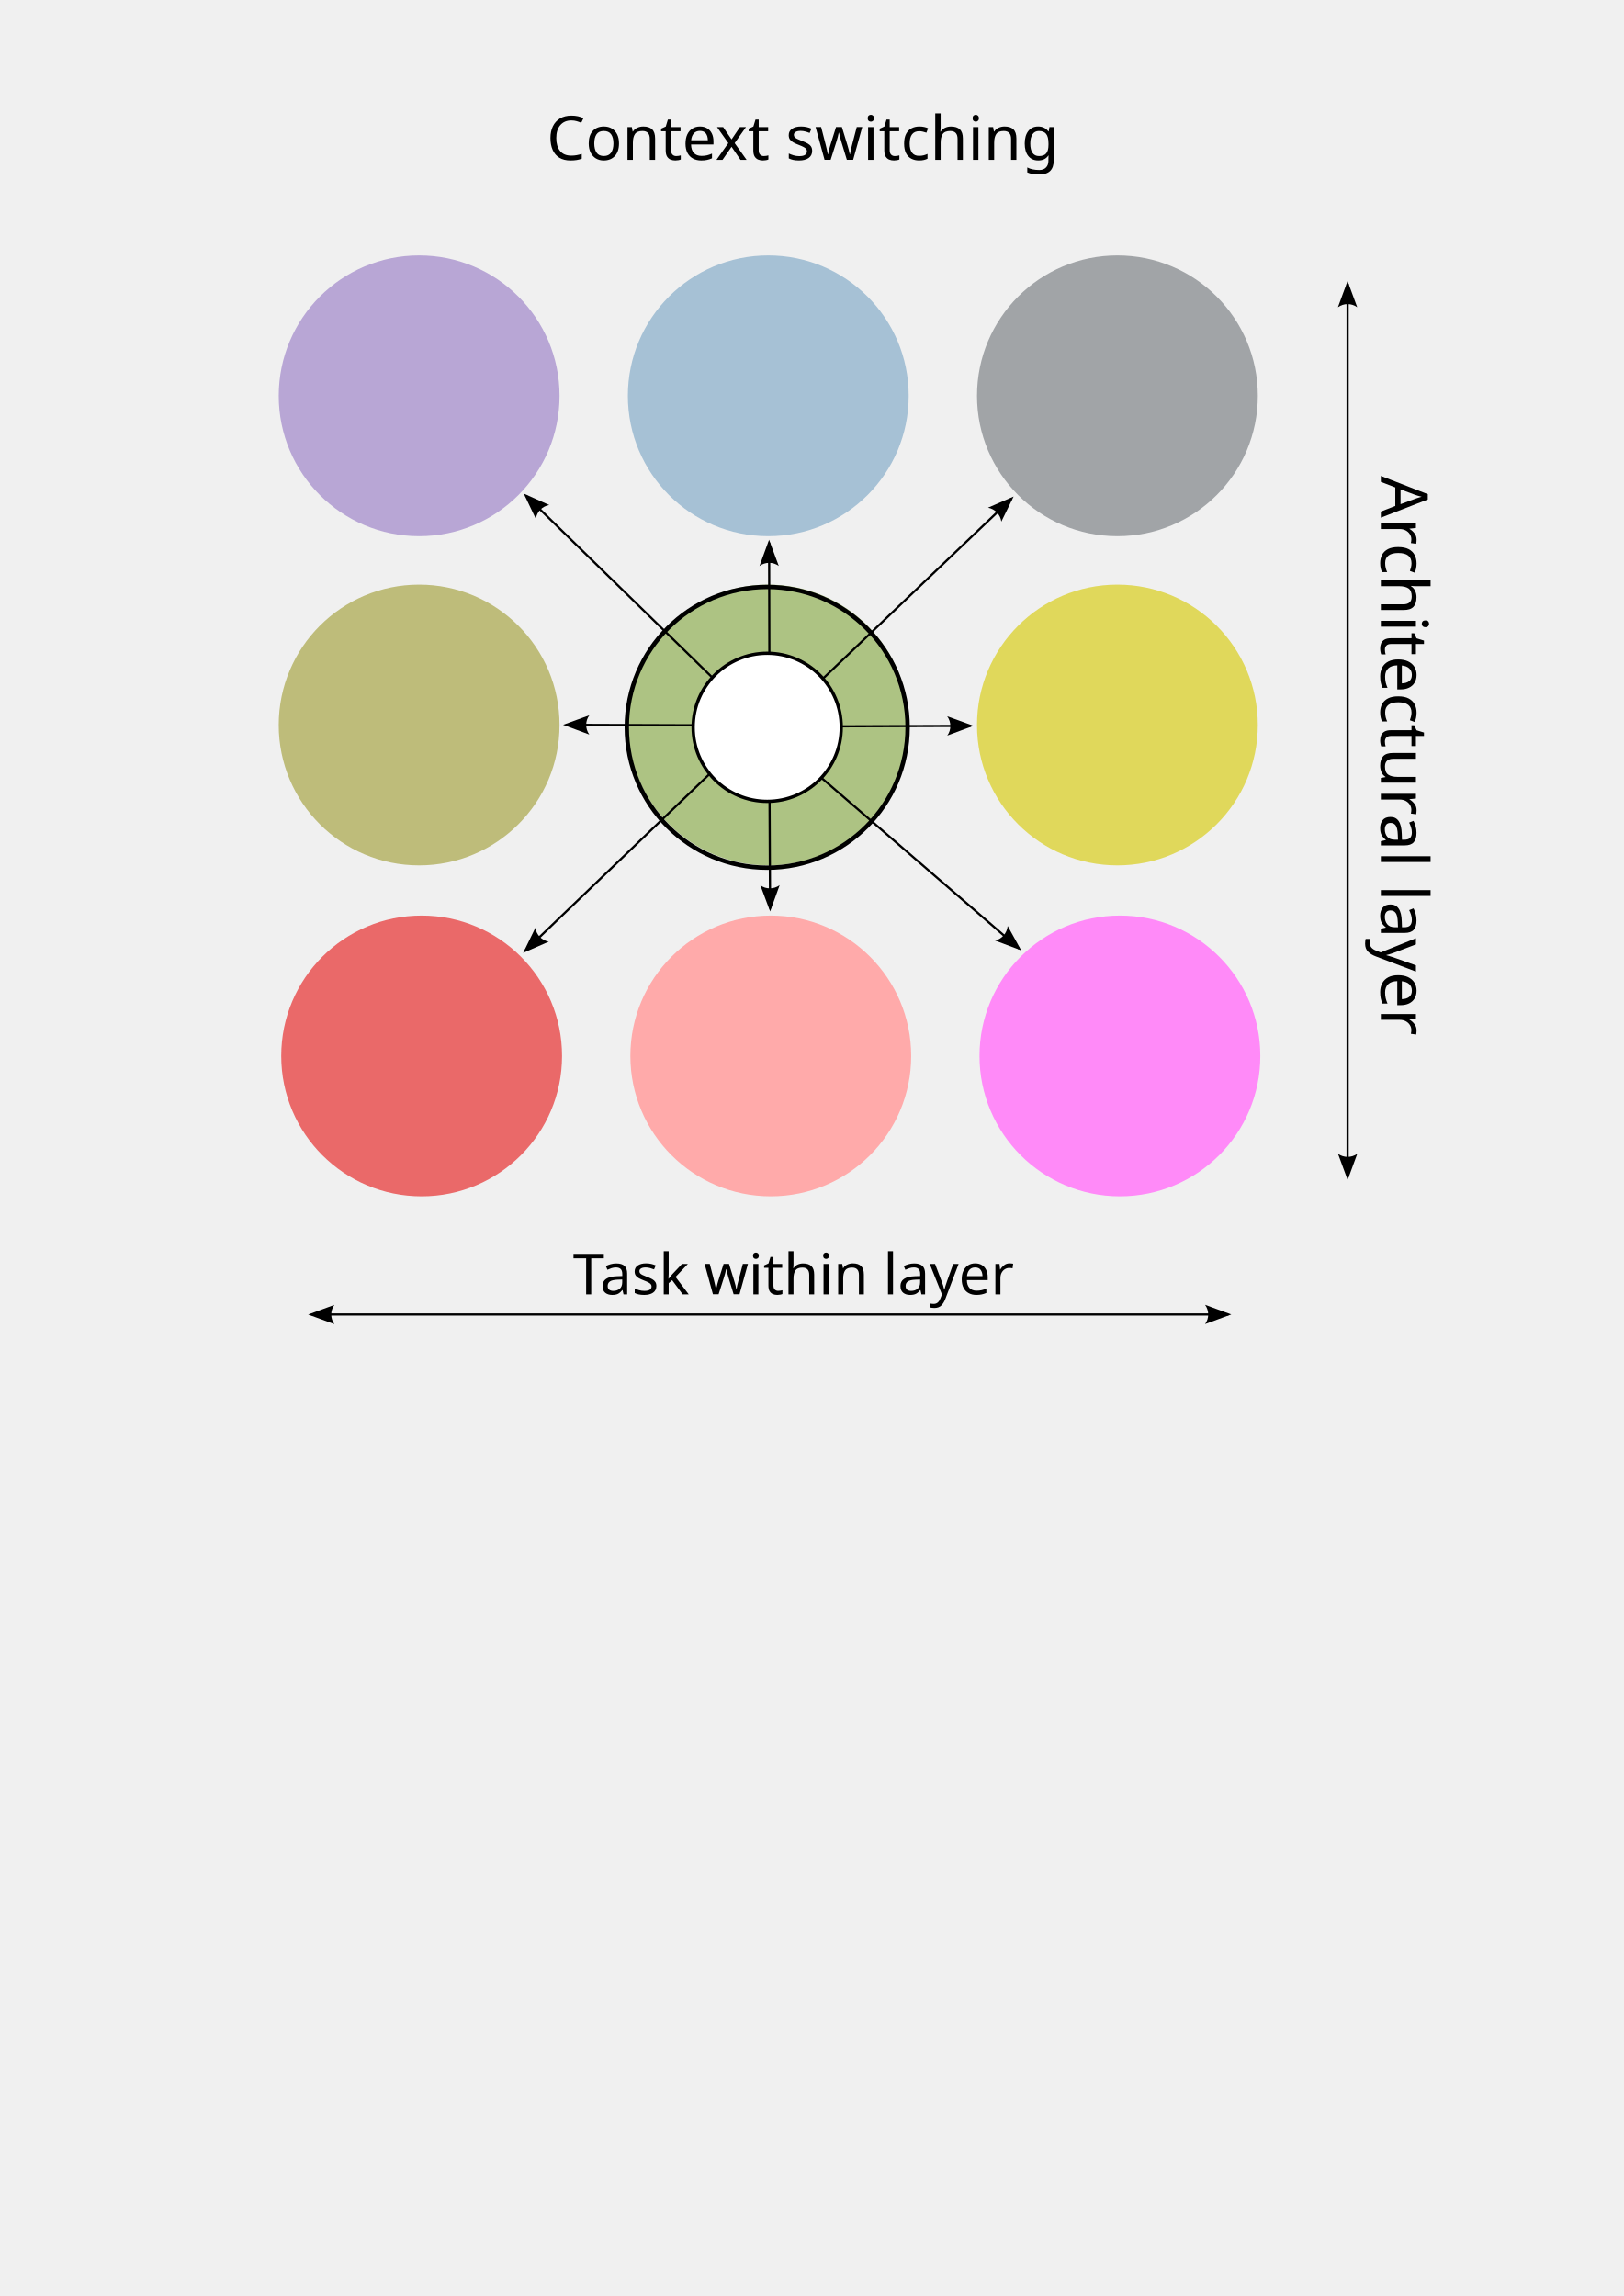
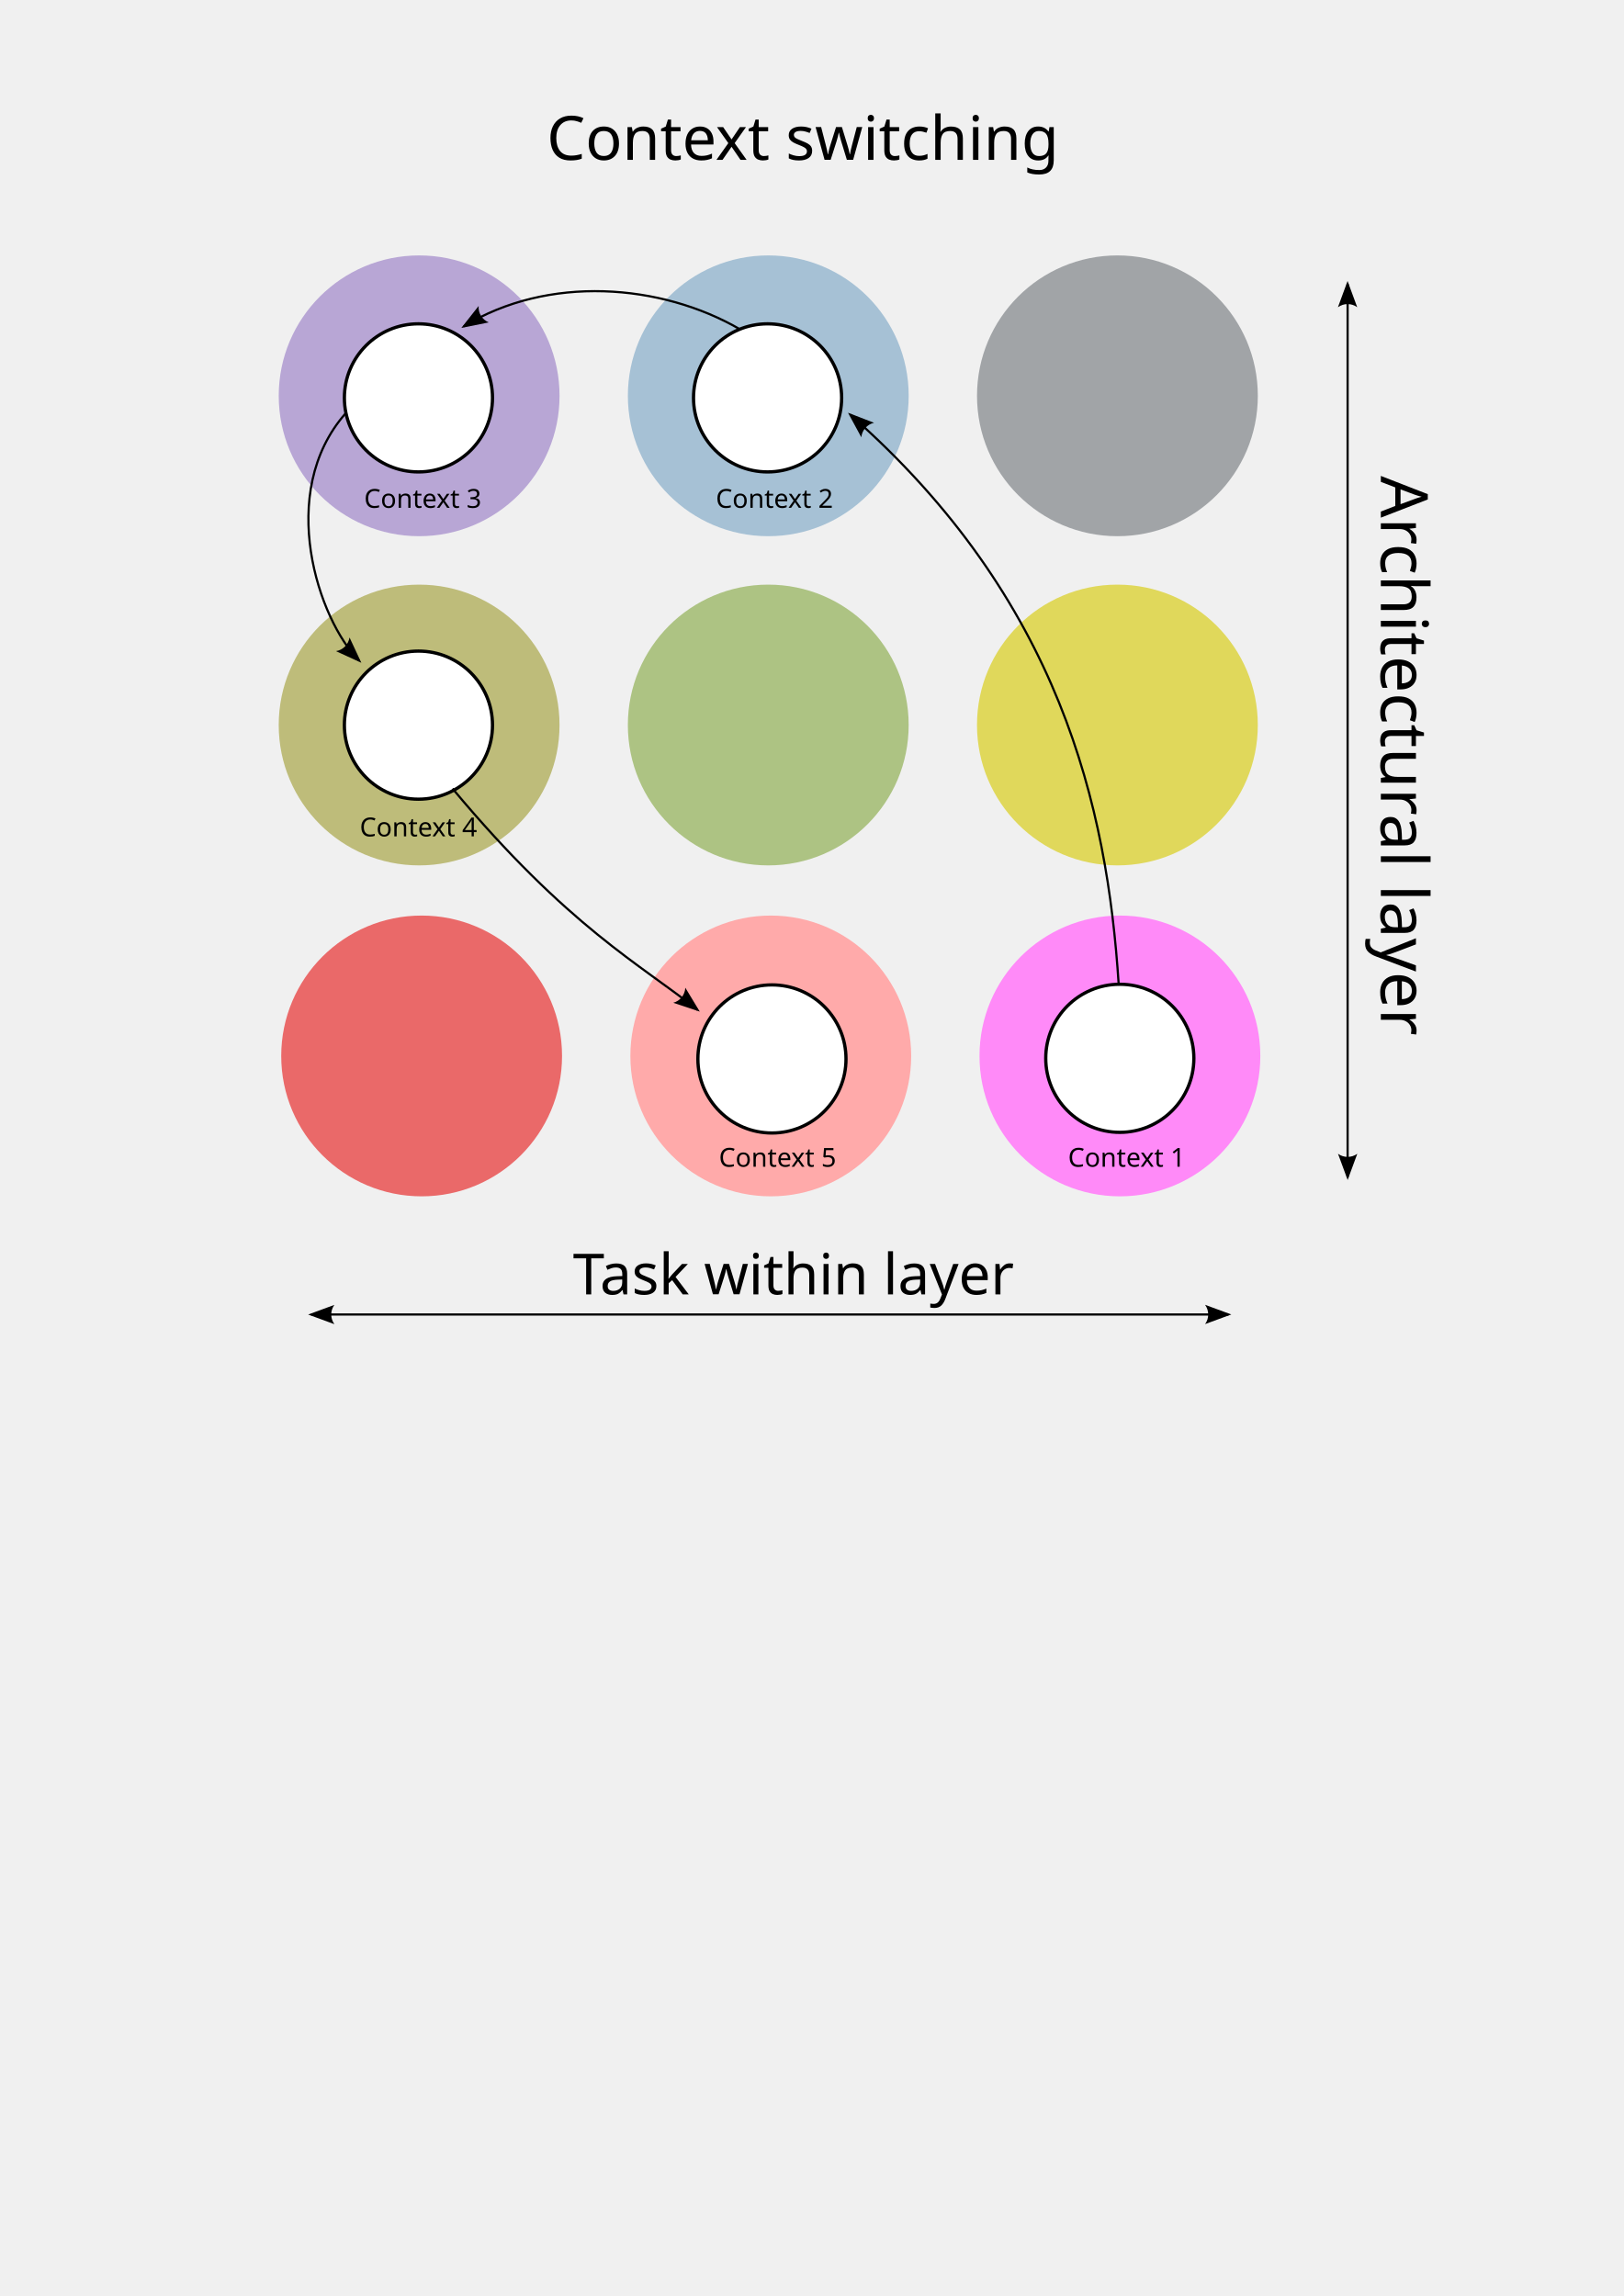
<svg xmlns="http://www.w3.org/2000/svg" width="744.094" height="1052.362" id="svg2" version="1.1">
  <defs id="defs4">
    <marker orient="auto" refY="0.0" refX="0.0" id="Arrow2Lend" style="overflow:visible;">
      <path id="path6749" style="font-size:12.0;fill-rule:evenodd;stroke-width:0.625;stroke-linejoin:round;" d="M 8.719,4.034 L -2.207,0.016 L 8.719,-4.002 C 6.973,-1.63 6.983,1.616 8.719,4.034 z " transform="scale(1.1) rotate(180) translate(1,0)" />
    </marker>
    <marker orient="auto" refY="0.0" refX="0.0" id="Arrow2Lstart" style="overflow:visible">
      <path id="path6746" style="font-size:12.0;fill-rule:evenodd;stroke-width:0.625;stroke-linejoin:round" d="M 8.719,4.034 L -2.207,0.016 L 8.719,-4.002 C 6.973,-1.63 6.983,1.616 8.719,4.034 z " transform="scale(1.1) translate(1,0)" />
    </marker>
    <marker orient="auto" refY="0.0" refX="0.0" id="Arrow1Lstart" style="overflow:visible">
      <path id="path6728" d="M 0.0,0.0 L 5.0,-5.0 L -12.5,0.0 L 5.0,5.0 L 0.0,0.0 z " style="fill-rule:evenodd;stroke:#000000;stroke-width:1.0pt;marker-start:none" transform="scale(0.8) translate(12.5,0)" />
+     </marker>
+     <marker orient="auto" refY="0" refX="0" id="Arrow2Lstart-1" style="overflow:visible">
+       <path id="path6746-7" style="font-size:12px;fill-rule:evenodd;stroke-width:0.625;stroke-linejoin:round" d="M 8.719,4.034 -2.207,0.016 8.719,-4.002 c -1.745,2.372 -1.735,5.617 -6e-7,8.035 z" transform="matrix(1.1,0,0,1.1,1.1,0)" />
+     </marker>
+     <marker orient="auto" refY="0" refX="0" id="Arrow2Lend-4" style="overflow:visible">
+       <path id="path6749-0" style="font-size:12px;fill-rule:evenodd;stroke-width:0.625;stroke-linejoin:round" d="M 8.719,4.034 -2.207,0.016 8.719,-4.002 c -1.745,2.372 -1.735,5.617 -6e-7,8.035 z" transform="matrix(-1.1,0,0,-1.1,-1.1,0)" />
+     </marker>
+     <marker orient="auto" refY="0" refX="0" id="Arrow2Lstart-4" style="overflow:visible">
+       <path id="path6746-8" style="font-size:12px;fill-rule:evenodd;stroke-width:0.625;stroke-linejoin:round" d="M 8.719,4.034 -2.207,0.016 8.719,-4.002 c -1.745,2.372 -1.735,5.617 -6e-7,8.035 z" transform="matrix(1.1,0,0,1.1,1.1,0)" />
    </marker>
  </defs>
  <g id="layer1">
    <path style="color:#000000;fill:#ffaaaa;fill-opacity:1;fill-rule:nonzero;stroke:none;stroke-width:1;marker:none;visibility:visible;display:inline;overflow:visible;enable-background:accumulate" id="path2991-0" d="m 406.586,489.707 a 108.591,108.591 0 1 1 -4e-5,0" transform="matrix(0.5925451,0,0,0.5925451,112.3018,129.4706)" />
    <path transform="matrix(0.5925451,0,0,0.5925451,111.159,-173.1009)" d="m 406.586,489.707 a 108.591,108.591 0 1 1 -4e-5,0" id="path3990" style="color:#000000;fill:#a6c1d5;fill-opacity:1;fill-rule:nonzero;stroke:none;stroke-width:1;marker:none;visibility:visible;display:inline;overflow:visible;enable-background:accumulate" />
    <path style="fill:none;stroke:#000000;stroke-width:1px;stroke-linecap:butt;stroke-linejoin:miter;stroke-opacity:1;marker-start:url(#Arrow2Lstart);marker-end:url(#Arrow2Lend)" d="m 617.569,539.516 0,-409.394" id="path6723" />
    <text id="text3992-8" y="-632.796" x="218.125" style="font-size:30px;font-style:normal;font-variant:normal;font-weight:normal;font-stretch:normal;line-height:125%;letter-spacing:0px;word-spacing:0px;color:#000000;fill:#000000;fill-opacity:1;fill-rule:nonzero;stroke:none;stroke-width:1;marker:none;visibility:visible;display:inline;overflow:visible;enable-background:accumulate;font-family:Vrinda;-inkscape-font-specification:Vrinda" xml:space="preserve" transform="matrix(0,1,-1,0,0,0)">
      <tspan y="-632.796" x="218.125" id="tspan7564">Architectural layer</tspan>
    </text>
    <flowRoot xml:space="preserve" id="flowRoot7618" style="fill:black;stroke:none;stroke-opacity:1;stroke-width:1px;stroke-linejoin:miter;stroke-linecap:butt;fill-opacity:1;font-family:Sans;font-style:normal;font-weight:normal;font-size:12px;line-height:125%;letter-spacing:0px;word-spacing:0px">
      <flowRegion id="flowRegion7620">
        <rect id="rect7622" width="10" height="24.286" x="860" y="446.648" />
      </flowRegion>
      <flowPara id="flowPara7624" />
    </flowRoot>
    <path style="color:#000000;fill:#adc383;fill-opacity:1;fill-rule:nonzero;stroke:none;stroke-width:1;marker:none;visibility:visible;display:inline;overflow:visible;enable-background:accumulate" d="m 352.071,267.959 c 35.537,0 64.345,28.808 64.345,64.345 0,35.537 -28.808,64.345 -64.345,64.345 -35.537,0 -64.345,-28.808 -64.345,-64.345 0,-35.537 28.808,-64.345 64.345,-64.345" id="path2991-3" />
    <path transform="matrix(0.5925451,0,0,0.5925451,-47.69819,129.4706)" d="m 406.586,489.707 a 108.591,108.591 0 1 1 -4e-5,0" id="path3026" style="color:#000000;fill:#ea6969;fill-opacity:1;fill-rule:nonzero;stroke:none;stroke-width:1;marker:none;visibility:visible;display:inline;overflow:visible;enable-background:accumulate" />
    <path style="color:#000000;fill:#b8a6d5;fill-opacity:1;fill-rule:nonzero;stroke:none;stroke-width:1;marker:none;visibility:visible;display:inline;overflow:visible;enable-background:accumulate" id="path3028" d="m 406.586,489.707 a 108.591,108.591 0 1 1 -4e-5,0" transform="matrix(0.5925451,0,0,0.5925451,-48.84105,-173.1009)" />
    <path id="path3030" d="m 192.071,267.959 c 35.537,0 64.345,28.808 64.345,64.345 0,35.537 -28.808,64.345 -64.345,64.345 -35.537,0 -64.345,-28.808 -64.345,-64.345 0,-35.537 28.808,-64.345 64.345,-64.345" style="color:#000000;fill:#bebc7a;fill-opacity:1;fill-rule:nonzero;stroke:none;stroke-width:1;marker:none;visibility:visible;display:inline;overflow:visible;enable-background:accumulate" />
    <path transform="matrix(0.5925451,0,0,0.5925451,272.3018,129.4706)" d="m 406.586,489.707 a 108.591,108.591 0 1 1 -4e-5,0" id="path3032" style="color:#000000;fill:#ff8af8;fill-opacity:1;fill-rule:nonzero;stroke:none;stroke-width:1;marker:none;visibility:visible;display:inline;overflow:visible;enable-background:accumulate" />
    <path style="color:#000000;fill:#a1a4a7;fill-opacity:1;fill-rule:nonzero;stroke:none;stroke-width:1;marker:none;visibility:visible;display:inline;overflow:visible;enable-background:accumulate" id="path3034" d="m 406.586,489.707 a 108.591,108.591 0 1 1 -4e-5,0" transform="matrix(0.5925451,0,0,0.5925451,271.159,-173.1009)" />
    <path id="path3036" d="m 512.071,267.959 c 35.537,0 64.345,28.808 64.345,64.345 0,35.537 -28.808,64.345 -64.345,64.345 -35.537,0 -64.345,-28.808 -64.345,-64.345 0,-35.537 28.808,-64.345 64.345,-64.345" style="color:#000000;fill:#e0d85b;fill-opacity:1;fill-rule:nonzero;stroke:none;stroke-width:1;marker:none;visibility:visible;display:inline;overflow:visible;enable-background:accumulate" />
    <path id="path3038" d="m 562.941,602.494 -420.394,0" style="fill:none;stroke:#000000;stroke-width:1px;stroke-linecap:butt;stroke-linejoin:miter;stroke-opacity:1;marker-start:url(#Arrow2Lstart);marker-end:url(#Arrow2Lend)" />
    <text xml:space="preserve" style="font-size:26px;font-style:normal;font-weight:normal;line-height:125%;letter-spacing:0px;word-spacing:0px;color:#000000;fill:#000000;fill-opacity:1;fill-rule:nonzero;stroke:none;stroke-width:1;marker:none;visibility:visible;display:inline;overflow:visible;enable-background:accumulate;font-family:Sans" x="262.55" y="593.267" id="text3040">
      <tspan id="tspan3042" x="262.55" y="593.267">Task within layer</tspan>
    </text>
    <text id="text3842" y="73.267" x="250.55" style="font-size:28px;font-style:normal;font-weight:normal;line-height:125%;letter-spacing:0px;word-spacing:0px;color:#000000;fill:#000000;fill-opacity:1;fill-rule:nonzero;stroke:none;stroke-width:1;marker:none;visibility:visible;display:inline;overflow:visible;enable-background:accumulate;font-family:Sans" xml:space="preserve">
      <tspan y="73.267" x="250.55" id="tspan3844">Context switching</tspan>
    </text>
-     <g id="g4068" transform="translate(22.58578,-2)">
-       <path transform="matrix(0.5925451,0,0,0.5925451,88.07922,-19.15671)" d="m 406.586,489.707 c 59.973,1e-5 108.591,48.618 108.591,108.591 -1e-5,59.973 -48.618,108.591 -108.591,108.591 -59.973,0 -108.591,-48.618 -108.591,-108.591 0,-59.973 48.618,-108.591 108.591,-108.591" id="path4043" style="color:#000000;fill:none;stroke:#000000;stroke-width:3.375;stroke-miterlimit:4;stroke-opacity:1;stroke-dasharray:none;marker:none;visibility:visible;display:inline;overflow:visible;enable-background:accumulate" />
-       <path transform="matrix(0.4037079,0,0,0.4037079,164.8579,93.82434)" d="m 406.586,514.229 c 46.431,10e-6 84.07,37.639 84.07,84.07 0,46.431 -37.639,84.07 -84.07,84.07 -46.431,0 -84.07,-37.639 -84.07,-84.07 0,-46.431 37.639,-84.07 84.07,-84.07" id="path4045" style="color:#000000;fill:#ffffff;fill-opacity:1;stroke:#000000;stroke-width:3.716;stroke-miterlimit:4;stroke-opacity:1;stroke-dasharray:none;marker:none;visibility:visible;display:inline;overflow:visible;enable-background:accumulate" />
-     </g>
-     <path id="path4072" d="m 463.569,228.516 -86.395,82.491" style="fill:none;stroke:#000000;stroke-width:1px;stroke-linecap:butt;stroke-linejoin:miter;stroke-opacity:1;marker-start:url(#Arrow2Lstart);marker-end:none" />
-     <path style="fill:none;stroke:#000000;stroke-width:1px;stroke-linecap:butt;stroke-linejoin:miter;stroke-opacity:1;marker-start:url(#Arrow2Lstart);marker-end:none" d="m 240.997,227.152 85.053,83.019" id="path4786" />
-     <path id="path4788" d="m 352.463,248.719 0.114,50.353" style="fill:none;stroke:#000000;stroke-width:1px;stroke-linecap:butt;stroke-linejoin:miter;stroke-opacity:1;marker-start:url(#Arrow2Lstart);marker-end:none" />
-     <path style="fill:none;stroke:#000000;stroke-width:1px;stroke-linecap:butt;stroke-linejoin:miter;stroke-opacity:1;marker-start:url(#Arrow2Lstart);marker-end:none" d="m 352.902,416.433 -0.239,-48.767" id="path4790" />
-     <path id="path4792" d="m 444.781,332.701 -59.532,0.216" style="fill:none;stroke:#000000;stroke-width:1px;stroke-linecap:butt;stroke-linejoin:miter;stroke-opacity:1;marker-start:url(#Arrow2Lstart);marker-end:none" />
-     <path style="fill:none;stroke:#000000;stroke-width:1px;stroke-linecap:butt;stroke-linejoin:miter;stroke-opacity:1;marker-start:url(#Arrow2Lstart);marker-end:none" d="m 259.377,332.201 58.101,0.216" id="path4794" />
-     <path style="fill:none;stroke:#000000;stroke-width:1px;stroke-linecap:butt;stroke-linejoin:miter;stroke-opacity:1;marker-start:url(#Arrow2Lstart);marker-end:none" d="m 240.69,435.809 84.484,-81.052" id="path4796" />
-     <path id="path4798" d="M 466.979,434.748 376.698,356.744" style="fill:none;stroke:#000000;stroke-width:1px;stroke-linecap:butt;stroke-linejoin:miter;stroke-opacity:1;marker-start:url(#Arrow2Lstart);marker-end:none" />
+     <path style="color:#000000;fill:#ffffff;fill-opacity:1;stroke:#000000;stroke-width:3.716;stroke-miterlimit:4;stroke-opacity:1;stroke-dasharray:none;marker:none;visibility:visible;display:inline;overflow:visible;enable-background:accumulate" id="path4045" d="m 406.586,514.229 a 84.07,84.07 0 1 1 -3e-5,0" transform="matrix(0.4037079,0,0,0.4037079,349.0294,243.5315)" />
+     <path style="fill:none;stroke:#000000;stroke-width:1px;stroke-linecap:butt;stroke-linejoin:miter;stroke-opacity:1;marker-start:url(#Arrow2Lstart);marker-end:none" d="m 389.616,190.035 c 96.353,84.747 117.773,179.996 123.037,261.029" id="path6723-9" />
+     <path style="fill:none;stroke:#000000;stroke-width:1px;stroke-linecap:butt;stroke-linejoin:miter;stroke-opacity:1;marker-start:url(#Arrow2Lstart);marker-end:none" d="m 212.538,149.583 c 38.427,-23.572 90.311,-19.79 126.794,1.471" id="path6723-9-8" />
+     <text xml:space="preserve" style="font-size:12px;font-style:normal;font-weight:normal;line-height:125%;letter-spacing:0px;word-spacing:0px;fill:#000000;fill-opacity:1;stroke:none;font-family:Sans" x="489.439" y="534.76" id="text4252">
+       <tspan id="tspan4254" x="489.439" y="534.76">Context 1</tspan>
+     </text>
+     <path style="color:#000000;fill:#ffffff;fill-opacity:1;stroke:#000000;stroke-width:3.716;stroke-miterlimit:4;stroke-opacity:1;stroke-dasharray:none;marker:none;visibility:visible;display:inline;overflow:visible;enable-background:accumulate" id="path4287" d="m 406.586,514.229 a 84.07,84.07 0 1 1 -3e-5,0" transform="matrix(0.4037079,0,0,0.4037079,189.6152,243.8243)" />
+     <path transform="matrix(0.4037079,0,0,0.4037079,27.6152,-59.17566)" d="m 406.586,514.229 a 84.07,84.07 0 1 1 -3e-5,0" id="path4289" style="color:#000000;fill:#ffffff;fill-opacity:1;stroke:#000000;stroke-width:3.716;stroke-miterlimit:4;stroke-opacity:1;stroke-dasharray:none;marker:none;visibility:visible;display:inline;overflow:visible;enable-background:accumulate" />
+     <text id="text4291" y="232.76" x="328.025" style="font-size:12px;font-style:normal;font-weight:normal;line-height:125%;letter-spacing:0px;word-spacing:0px;fill:#000000;fill-opacity:1;stroke:none;font-family:Sans" xml:space="preserve">
+       <tspan y="232.76" x="328.025" id="tspan4295">Context 2</tspan>
+     </text>
+     <text xml:space="preserve" style="font-size:12px;font-style:normal;font-weight:normal;line-height:125%;letter-spacing:0px;word-spacing:0px;fill:#000000;fill-opacity:1;stroke:none;font-family:Sans" x="166.853" y="232.76" id="text4299">
+       <tspan x="166.853" y="232.76" id="tspan4303">Context 3</tspan>
+     </text>
+     <path style="color:#000000;fill:#ffffff;fill-opacity:1;stroke:#000000;stroke-width:3.716;stroke-miterlimit:4;stroke-opacity:1;stroke-dasharray:none;marker:none;visibility:visible;display:inline;overflow:visible;enable-background:accumulate" id="path4307" d="m 406.586,514.229 a 84.07,84.07 0 1 1 -3e-5,0" transform="matrix(0.4037079,0,0,0.4037079,27.6152,90.82434)" />
+     <path id="path4309" d="M 164.64,302.856 C 145.967,284.32 126.308,225.918 158.382,189.448" style="fill:none;stroke:#000000;stroke-width:1px;stroke-linecap:butt;stroke-linejoin:miter;stroke-opacity:1;marker-start:url(#Arrow2Lstart);marker-end:none" />
+     <text id="text4311" y="383.346" x="164.853" style="font-size:12px;font-style:normal;font-weight:normal;line-height:125%;letter-spacing:0px;word-spacing:0px;fill:#000000;fill-opacity:1;stroke:none;font-family:Sans" xml:space="preserve">
+       <tspan y="383.346" x="164.853" id="tspan4313">Context 4</tspan>
+     </text>
+     <path style="fill:none;stroke:#000000;stroke-width:1px;stroke-linecap:butt;stroke-linejoin:miter;stroke-opacity:1;marker-start:url(#Arrow2Lstart);marker-end:none" d="M 319.64,462.856 C 293.967,442.32 260.308,424.918 207.382,361.448" id="path4315" />
+     <text id="text4323" y="534.76" x="329.439" style="font-size:12px;font-style:normal;font-weight:normal;line-height:125%;letter-spacing:0px;word-spacing:0px;fill:#000000;fill-opacity:1;stroke:none;font-family:Sans" xml:space="preserve">
+       <tspan y="534.76" x="329.439" id="tspan4325">Context 5</tspan>
+     </text>
+     <path transform="matrix(0.4037079,0,0,0.4037079,187.6152,-59.17566)" d="m 406.586,514.229 a 84.07,84.07 0 1 1 -3e-5,0" id="path4327" style="color:#000000;fill:#ffffff;fill-opacity:1;stroke:#000000;stroke-width:3.716;stroke-miterlimit:4;stroke-opacity:1;stroke-dasharray:none;marker:none;visibility:visible;display:inline;overflow:visible;enable-background:accumulate" />
  </g>
</svg>
